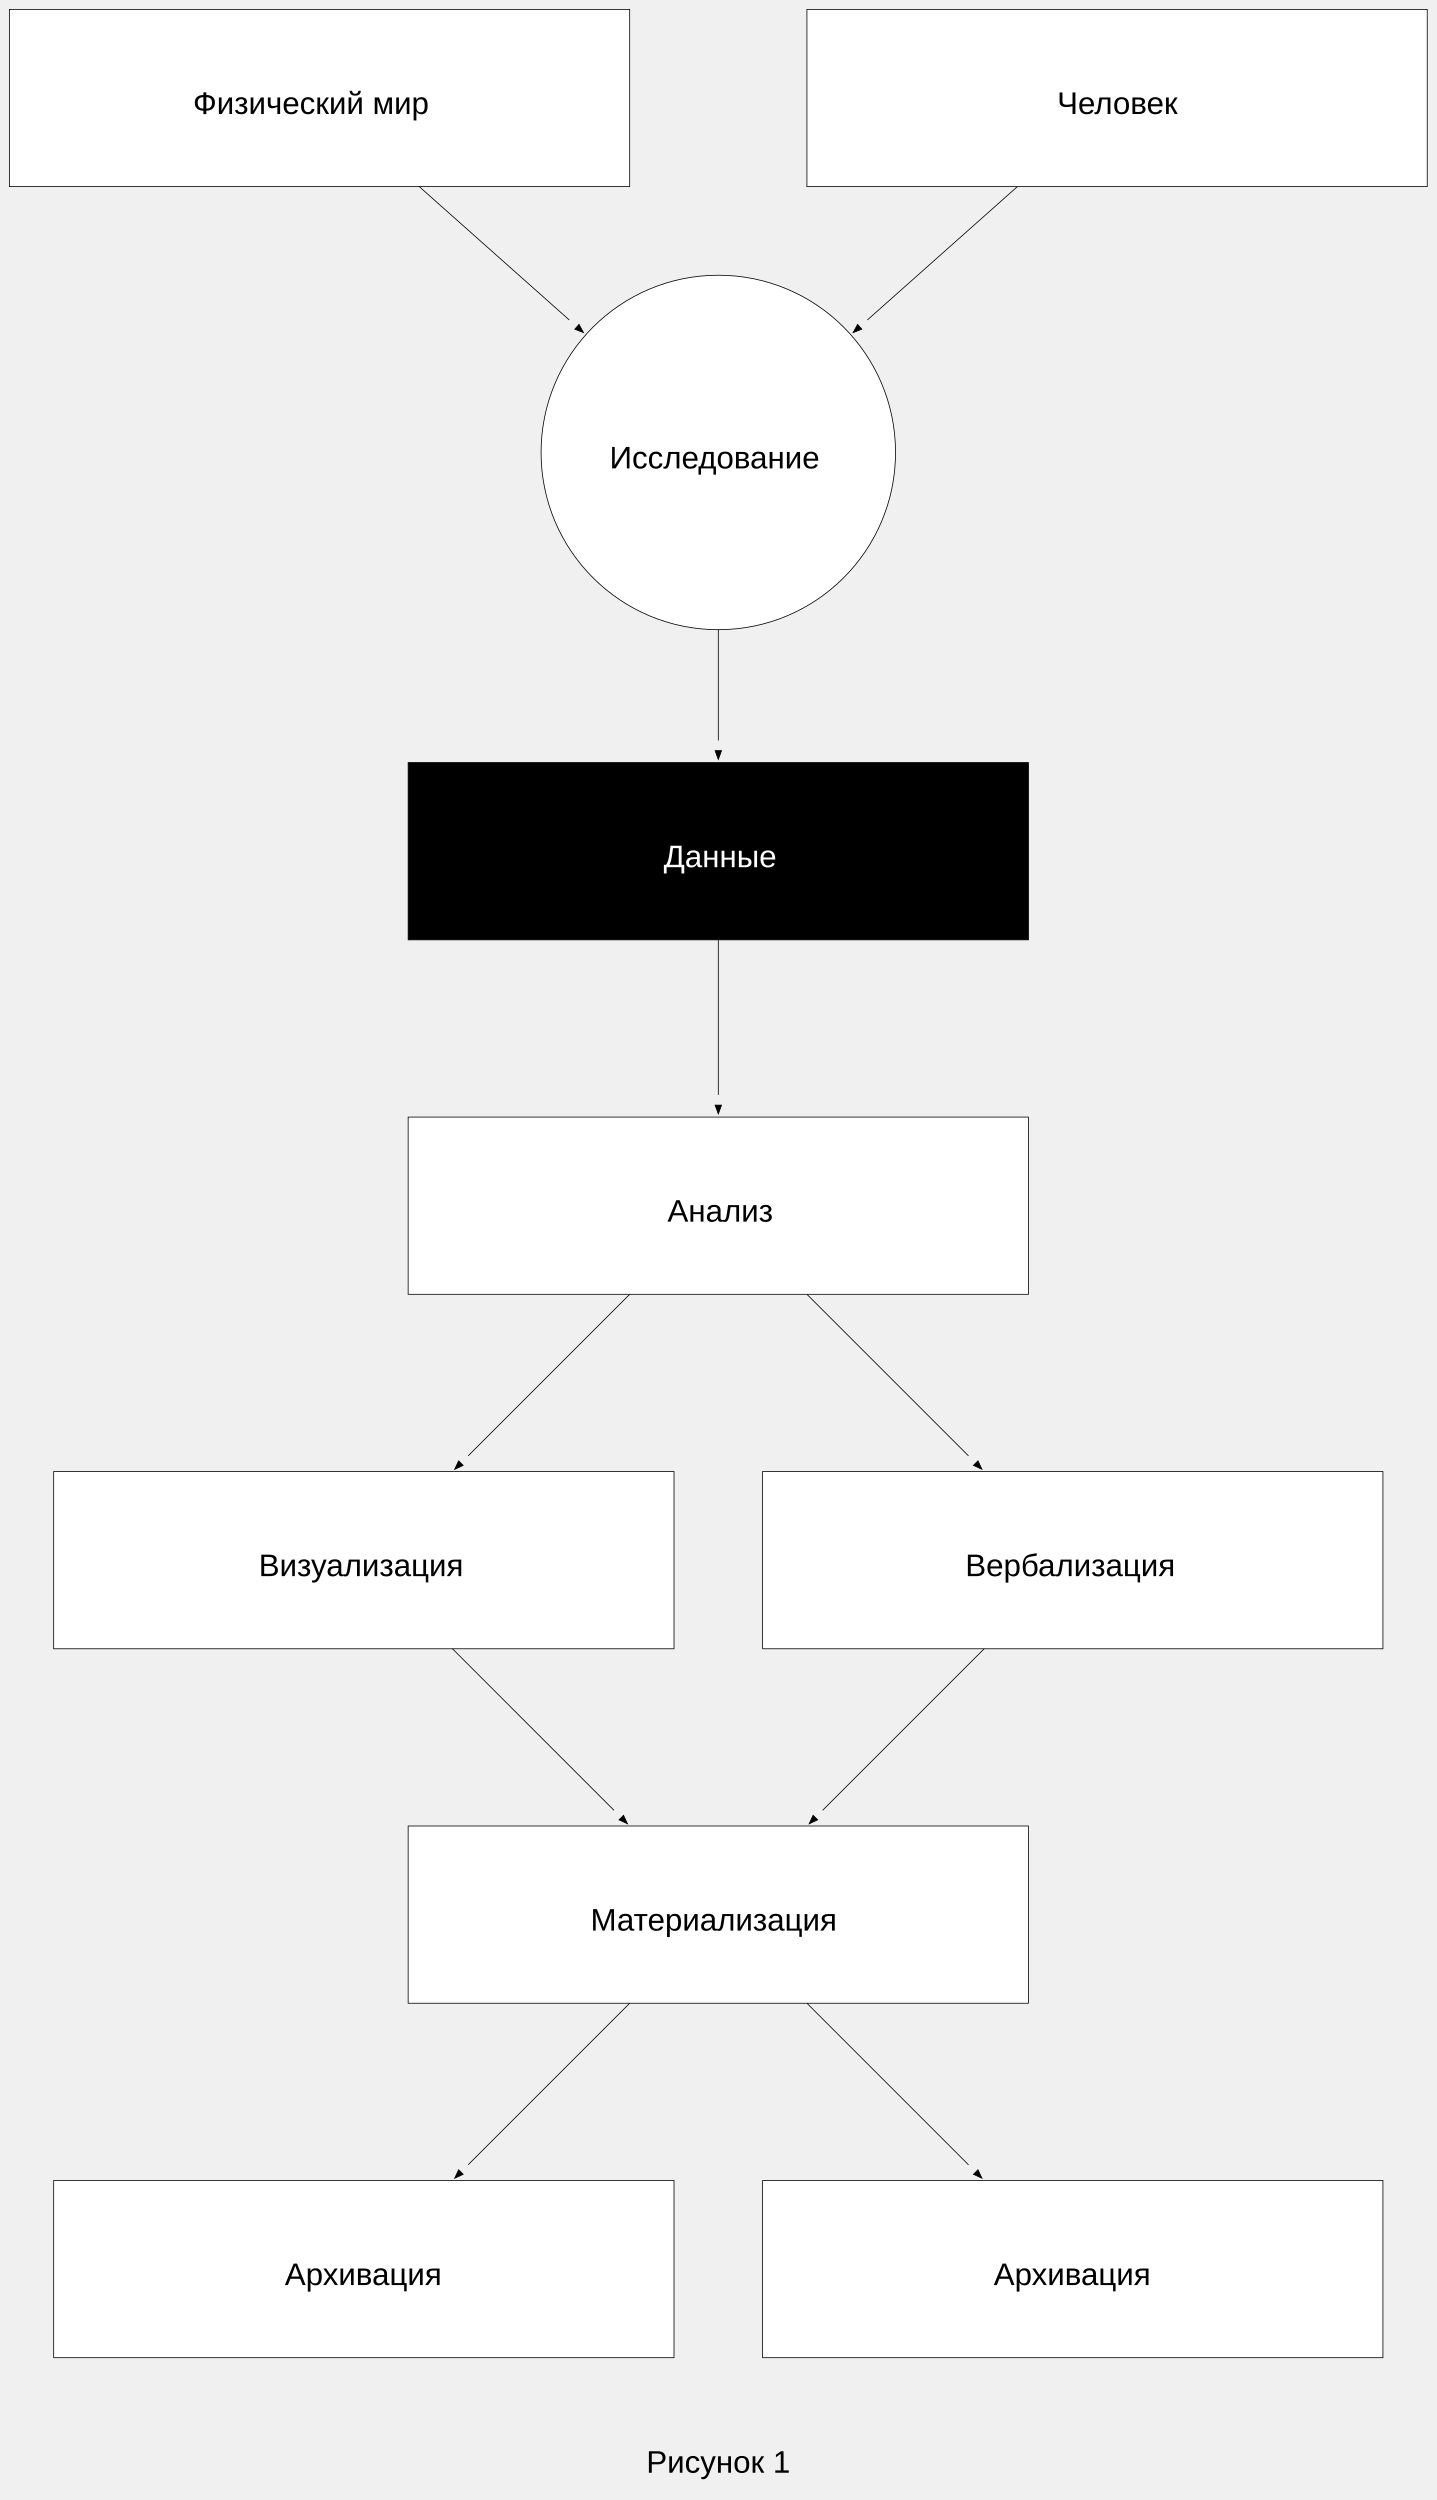
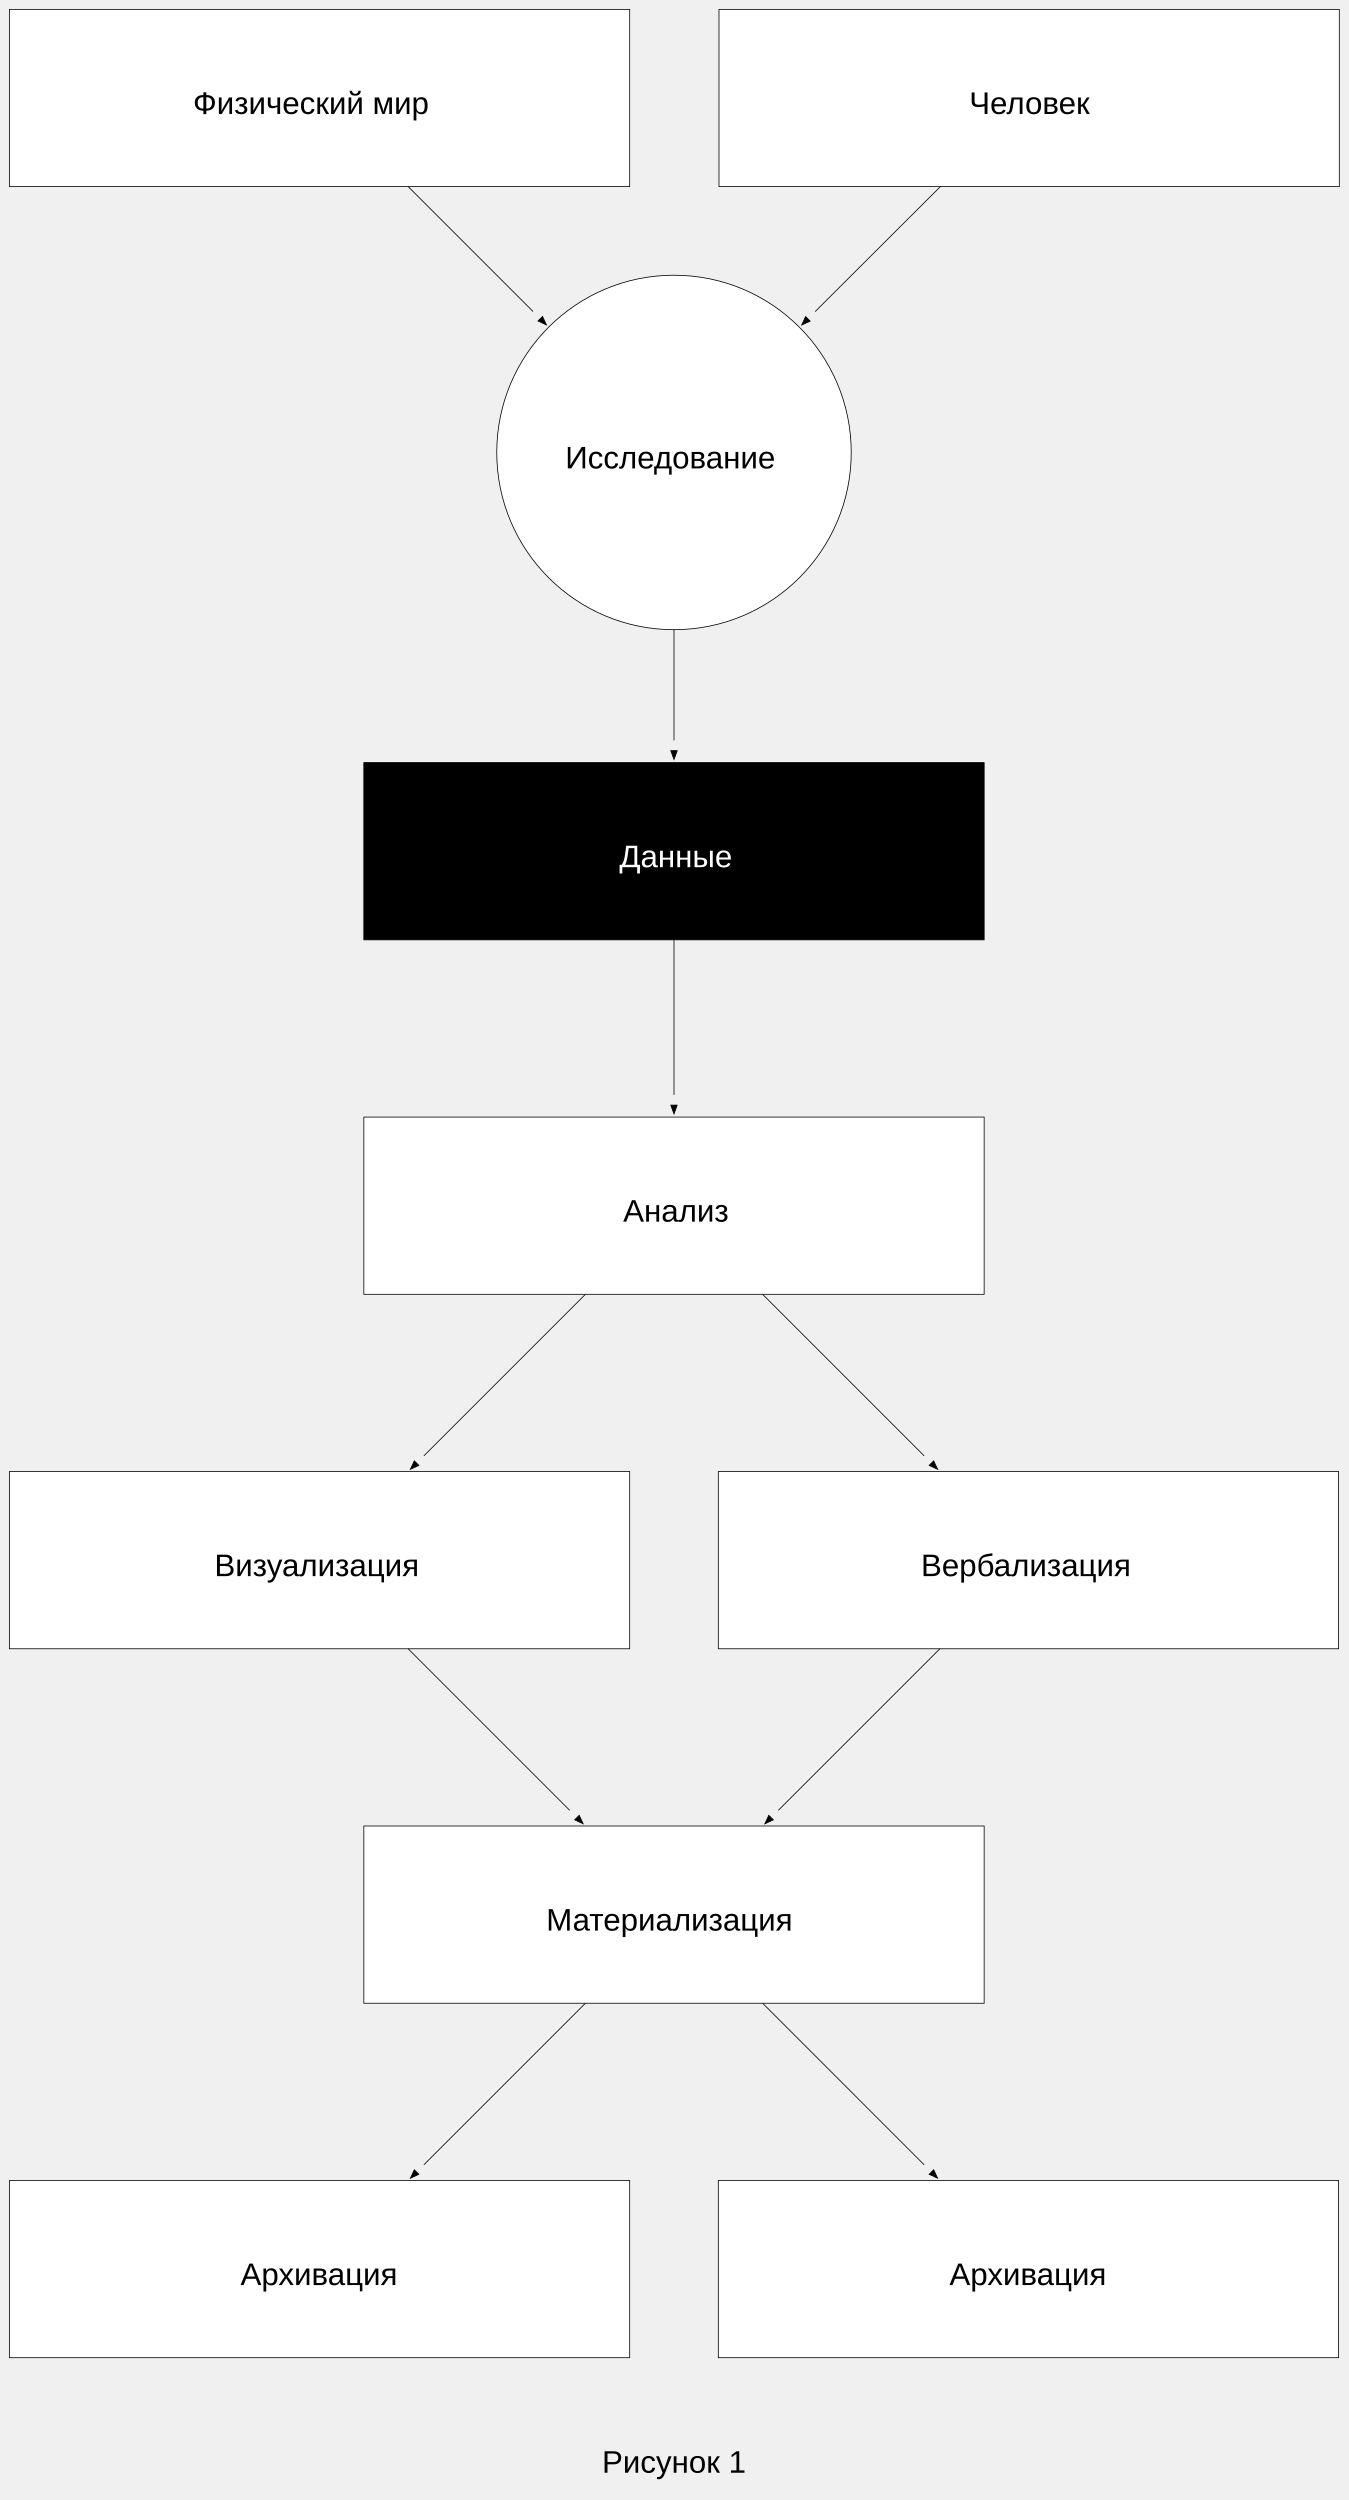
- <svg xmlns="http://www.w3.org/2000/svg" width="100%" height="100%" version="1.1" viewBox="25.346 25.346 459.543 799.701" style="background-color:#FFFFFF">
+ <svg xmlns="http://www.w3.org/2000/svg" width="100%" height="100%" version="1.1" viewBox="39.52 25.346 431.418 799.701" style="background-color:#FFFFFF">
  <defs />
  <marker id="marker1" markerUnits="strokeWidth" orient="auto" refX="-24.377" refY="0" markerWidth="19.272" markerHeight="16.23" viewBox="-15.272 -8.115 19.272 16.23">
    <path d="M-11.272 -4.115 L0 0 L-11.272 4.115 Z " fill="#000000" fill-opacity="1" stroke="#000000" stroke-opacity="1" />
  </marker>
  <marker id="marker2" markerUnits="strokeWidth" orient="auto" refX="-24.377" refY="0" markerWidth="19.272" markerHeight="16.23" viewBox="-15.272 -8.115 19.272 16.23">
    <path d="M-11.272 -4.115 L0 0 L-11.272 4.115 Z " fill="#000000" fill-opacity="1" stroke="#000000" stroke-opacity="1" />
  </marker>
  <marker id="marker3" markerUnits="strokeWidth" orient="auto" refX="-24.377" refY="0" markerWidth="19.272" markerHeight="16.23" viewBox="-15.272 -8.115 19.272 16.23">
    <path d="M-11.272 -4.115 L0 0 L-11.272 4.115 Z " fill="#000000" fill-opacity="1" stroke="#000000" stroke-opacity="1" />
  </marker>
  <marker id="marker4" markerUnits="strokeWidth" orient="auto" refX="-24.377" refY="0" markerWidth="19.272" markerHeight="16.23" viewBox="-15.272 -8.115 19.272 16.23">
    <path d="M-11.272 -4.115 L0 0 L-11.272 4.115 Z " fill="#000000" fill-opacity="1" stroke="#000000" stroke-opacity="1" />
  </marker>
  <marker id="marker5" markerUnits="strokeWidth" orient="auto" refX="-24.377" refY="0" markerWidth="19.272" markerHeight="16.23" viewBox="-15.272 -8.115 19.272 16.23">
    <path d="M-11.272 -4.115 L0 0 L-11.272 4.115 Z " fill="#000000" fill-opacity="1" stroke="#000000" stroke-opacity="1" />
  </marker>
  <marker id="marker6" markerUnits="strokeWidth" orient="auto" refX="-24.377" refY="0" markerWidth="19.272" markerHeight="16.23" viewBox="-15.272 -8.115 19.272 16.23">
    <path d="M-11.272 -4.115 L0 0 L-11.272 4.115 Z " fill="#000000" fill-opacity="1" stroke="#000000" stroke-opacity="1" />
  </marker>
  <marker id="marker7" markerUnits="strokeWidth" orient="auto" refX="-24.377" refY="0" markerWidth="19.272" markerHeight="16.23" viewBox="-15.272 -8.115 19.272 16.23">
    <path d="M-11.272 -4.115 L0 0 L-11.272 4.115 Z " fill="#000000" fill-opacity="1" stroke="#000000" stroke-opacity="1" />
  </marker>
  <marker id="marker8" markerUnits="strokeWidth" orient="auto" refX="-24.377" refY="0" markerWidth="19.272" markerHeight="16.23" viewBox="-15.272 -8.115 19.272 16.23">
    <path d="M-11.272 -4.115 L0 0 L-11.272 4.115 Z " fill="#000000" fill-opacity="1" stroke="#000000" stroke-opacity="1" />
  </marker>
  <marker id="marker9" markerUnits="strokeWidth" orient="auto" refX="-24.377" refY="0" markerWidth="19.272" markerHeight="16.23" viewBox="-15.272 -8.115 19.272 16.23">
    <path d="M-11.272 -4.115 L0 0 L-11.272 4.115 Z " fill="#000000" fill-opacity="1" stroke="#000000" stroke-opacity="1" />
  </marker>
  <marker id="marker10" markerUnits="strokeWidth" orient="auto" refX="-24.377" refY="0" markerWidth="19.272" markerHeight="16.23" viewBox="-15.272 -8.115 19.272 16.23">
    <path d="M-11.272 -4.115 L0 0 L-11.272 4.115 Z " fill="#000000" fill-opacity="1" stroke="#000000" stroke-opacity="1" />
  </marker>
  <g id="layer1">
-     <rect x="28.346" y="28.346" width="198.425" height="56.693" opacity="1" stroke="#000000" stroke-opacity="1" stroke-width="0.25" stroke-linecap="butt" stroke-linejoin="miter" stroke-dasharray="none" fill="#FFFFFF" fill-opacity="1" />
-     <text x="87.074" y="61.804" font-size="10" fill="#000000" fill-opacity="1" font-family="Arial" font-weight="normal" font-style="normal">Физический мир</text>
-     <rect x="283.465" y="28.346" width="198.425" height="56.693" opacity="1" stroke="#000000" stroke-opacity="1" stroke-width="0.25" stroke-linecap="butt" stroke-linejoin="miter" stroke-dasharray="none" fill="#FFFFFF" fill-opacity="1" />
-     <text x="363.505" y="61.804" font-size="10" fill="#000000" fill-opacity="1" font-family="Arial" font-weight="normal" font-style="normal">Человек</text>
+     <rect x="42.52" y="28.346" width="198.425" height="56.693" opacity="1" stroke="#000000" stroke-opacity="1" stroke-width="0.25" stroke-linecap="butt" stroke-linejoin="miter" stroke-dasharray="none" fill="#FFFFFF" fill-opacity="1" />
+     <text x="101.247" y="61.804" font-size="10" fill="#000000" fill-opacity="1" font-family="Arial" font-weight="normal" font-style="normal">Физический мир</text>
+     <rect x="269.513" y="28.346" width="198.425" height="56.693" opacity="1" stroke="#000000" stroke-opacity="1" stroke-width="0.25" stroke-linecap="butt" stroke-linejoin="miter" stroke-dasharray="none" fill="#FFFFFF" fill-opacity="1" />
+     <text x="349.554" y="61.804" font-size="10" fill="#000000" fill-opacity="1" font-family="Arial" font-weight="normal" font-style="normal">Человек</text>
    <rect x="42.52" y="496.063" width="198.425" height="56.693" opacity="1" stroke="#000000" stroke-opacity="1" stroke-width="0.25" stroke-linecap="butt" stroke-linejoin="miter" stroke-dasharray="none" fill="#FFFFFF" fill-opacity="1" />
    <text x="108.107" y="529.521" font-size="10" fill="#000000" fill-opacity="1" font-family="Arial" font-weight="normal" font-style="normal">Визуализация</text>
    <rect x="269.291" y="496.063" width="198.425" height="56.693" opacity="1" stroke="#000000" stroke-opacity="1" stroke-width="0.25" stroke-linecap="butt" stroke-linejoin="miter" stroke-dasharray="none" fill="#FFFFFF" fill-opacity="1" />
    <text x="334.12" y="529.521" font-size="10" fill="#000000" fill-opacity="1" font-family="Arial" font-weight="normal" font-style="normal">Вербализация</text>
    <ellipse cx="255.118" cy="170.079" rx="56.693" ry="56.693" opacity="1" stroke="#000000" stroke-opacity="1" stroke-width="0.25" stroke-linecap="butt" stroke-linejoin="miter" stroke-dasharray="none" fill="#FFFFFF" fill-opacity="1" />
    <text x="220.329" y="175.19" font-size="10" fill="#000000" fill-opacity="1" font-family="Arial" font-weight="normal" font-style="normal">Исследование
</text>
-     <line x1="159.449" y1="85.039" x2="207.443" y2="127.701" marker-end="url(#marker1)" opacity="1" stroke="#000000" stroke-opacity="1" stroke-width="0.25" stroke-linecap="butt" stroke-linejoin="miter" stroke-dasharray="none" />
-     <line x1="350.787" y1="85.039" x2="302.793" y2="127.701" marker-end="url(#marker2)" opacity="1" stroke="#000000" stroke-opacity="1" stroke-width="0.25" stroke-linecap="butt" stroke-linejoin="miter" stroke-dasharray="none" />
+     <line x1="170.079" y1="85.039" x2="210.014" y2="124.975" marker-end="url(#marker1)" opacity="1" stroke="#000000" stroke-opacity="1" stroke-width="0.25" stroke-linecap="butt" stroke-linejoin="miter" stroke-dasharray="none" />
+     <line x1="340.324" y1="85.039" x2="300.266" y2="125.019" marker-end="url(#marker2)" opacity="1" stroke="#000000" stroke-opacity="1" stroke-width="0.25" stroke-linecap="butt" stroke-linejoin="miter" stroke-dasharray="none" />
    <rect x="155.905" y="269.291" width="198.425" height="56.693" opacity="1" stroke="#000000" stroke-opacity="1" stroke-width="0.25" stroke-linecap="butt" stroke-linejoin="miter" stroke-dasharray="none" fill="#000000" fill-opacity="1" />
    <text x="237.631" y="302.749" font-size="10" fill="#FFFFFF" fill-opacity="1" font-family="Arial" font-weight="normal" font-style="normal">Данные</text>
    <line x1="255.118" y1="226.772" x2="255.118" y2="262.197" marker-end="url(#marker3)" opacity="1" stroke="#000000" stroke-opacity="1" stroke-width="0.25" stroke-linecap="butt" stroke-linejoin="miter" stroke-dasharray="none" />
    <rect x="155.905" y="382.677" width="198.425" height="56.693" opacity="1" stroke="#000000" stroke-opacity="1" stroke-width="0.25" stroke-linecap="butt" stroke-linejoin="miter" stroke-dasharray="none" fill="#FFFFFF" fill-opacity="1" />
    <text x="238.861" y="416.135" font-size="10" fill="#000000" fill-opacity="1" font-family="Arial" font-weight="normal" font-style="normal">Анализ</text>
    <line x1="255.118" y1="325.984" x2="255.118" y2="375.583" marker-end="url(#marker4)" opacity="1" stroke="#000000" stroke-opacity="1" stroke-width="0.25" stroke-linecap="butt" stroke-linejoin="miter" stroke-dasharray="none" />
    <line x1="226.772" y1="439.37" x2="175.095" y2="491.047" marker-end="url(#marker5)" opacity="1" stroke="#000000" stroke-opacity="1" stroke-width="0.25" stroke-linecap="butt" stroke-linejoin="miter" stroke-dasharray="none" />
    <line x1="283.465" y1="439.37" x2="335.141" y2="491.047" marker-end="url(#marker6)" opacity="1" stroke="#000000" stroke-opacity="1" stroke-width="0.25" stroke-linecap="butt" stroke-linejoin="miter" stroke-dasharray="none" />
    <rect x="155.905" y="609.449" width="198.425" height="56.693" opacity="1" stroke="#000000" stroke-opacity="1" stroke-width="0.25" stroke-linecap="butt" stroke-linejoin="miter" stroke-dasharray="none" fill="#FFFFFF" fill-opacity="1" />
    <text x="214.237" y="642.907" font-size="10" fill="#000000" fill-opacity="1" font-family="Arial" font-weight="normal" font-style="normal">Материализация</text>
    <line x1="170.079" y1="552.756" x2="221.755" y2="604.433" marker-end="url(#marker7)" opacity="1" stroke="#000000" stroke-opacity="1" stroke-width="0.25" stroke-linecap="butt" stroke-linejoin="miter" stroke-dasharray="none" />
    <line x1="340.158" y1="552.756" x2="288.481" y2="604.433" marker-end="url(#marker8)" opacity="1" stroke="#000000" stroke-opacity="1" stroke-width="0.25" stroke-linecap="butt" stroke-linejoin="miter" stroke-dasharray="none" />
    <text x="232.089" y="816.332" font-size="10" fill="#000000" fill-opacity="1" font-family="Arial" font-weight="normal" font-style="normal">Рисунок 1
</text>
    <rect x="269.291" y="722.835" width="198.425" height="56.693" opacity="1" stroke="#000000" stroke-opacity="1" stroke-width="0.25" stroke-linecap="butt" stroke-linejoin="miter" stroke-dasharray="none" fill="#FFFFFF" fill-opacity="1" />
    <text x="343.231" y="756.293" font-size="10" fill="#000000" fill-opacity="1" font-family="Arial" font-weight="normal" font-style="normal">Архивация</text>
    <line x1="283.465" y1="666.142" x2="335.141" y2="717.818" marker-end="url(#marker9)" opacity="1" stroke="#000000" stroke-opacity="1" stroke-width="0.25" stroke-linecap="butt" stroke-linejoin="miter" stroke-dasharray="none" />
    <rect x="42.52" y="722.835" width="198.425" height="56.693" opacity="1" stroke="#000000" stroke-opacity="1" stroke-width="0.25" stroke-linecap="butt" stroke-linejoin="miter" stroke-dasharray="none" fill="#FFFFFF" fill-opacity="1" />
    <text x="116.459" y="756.293" font-size="10" fill="#000000" fill-opacity="1" font-family="Arial" font-weight="normal" font-style="normal">Архивация</text>
    <line x1="226.772" y1="666.142" x2="175.095" y2="717.818" marker-end="url(#marker10)" opacity="1" stroke="#000000" stroke-opacity="1" stroke-width="0.25" stroke-linecap="butt" stroke-linejoin="miter" stroke-dasharray="none" />
  </g>
</svg>
